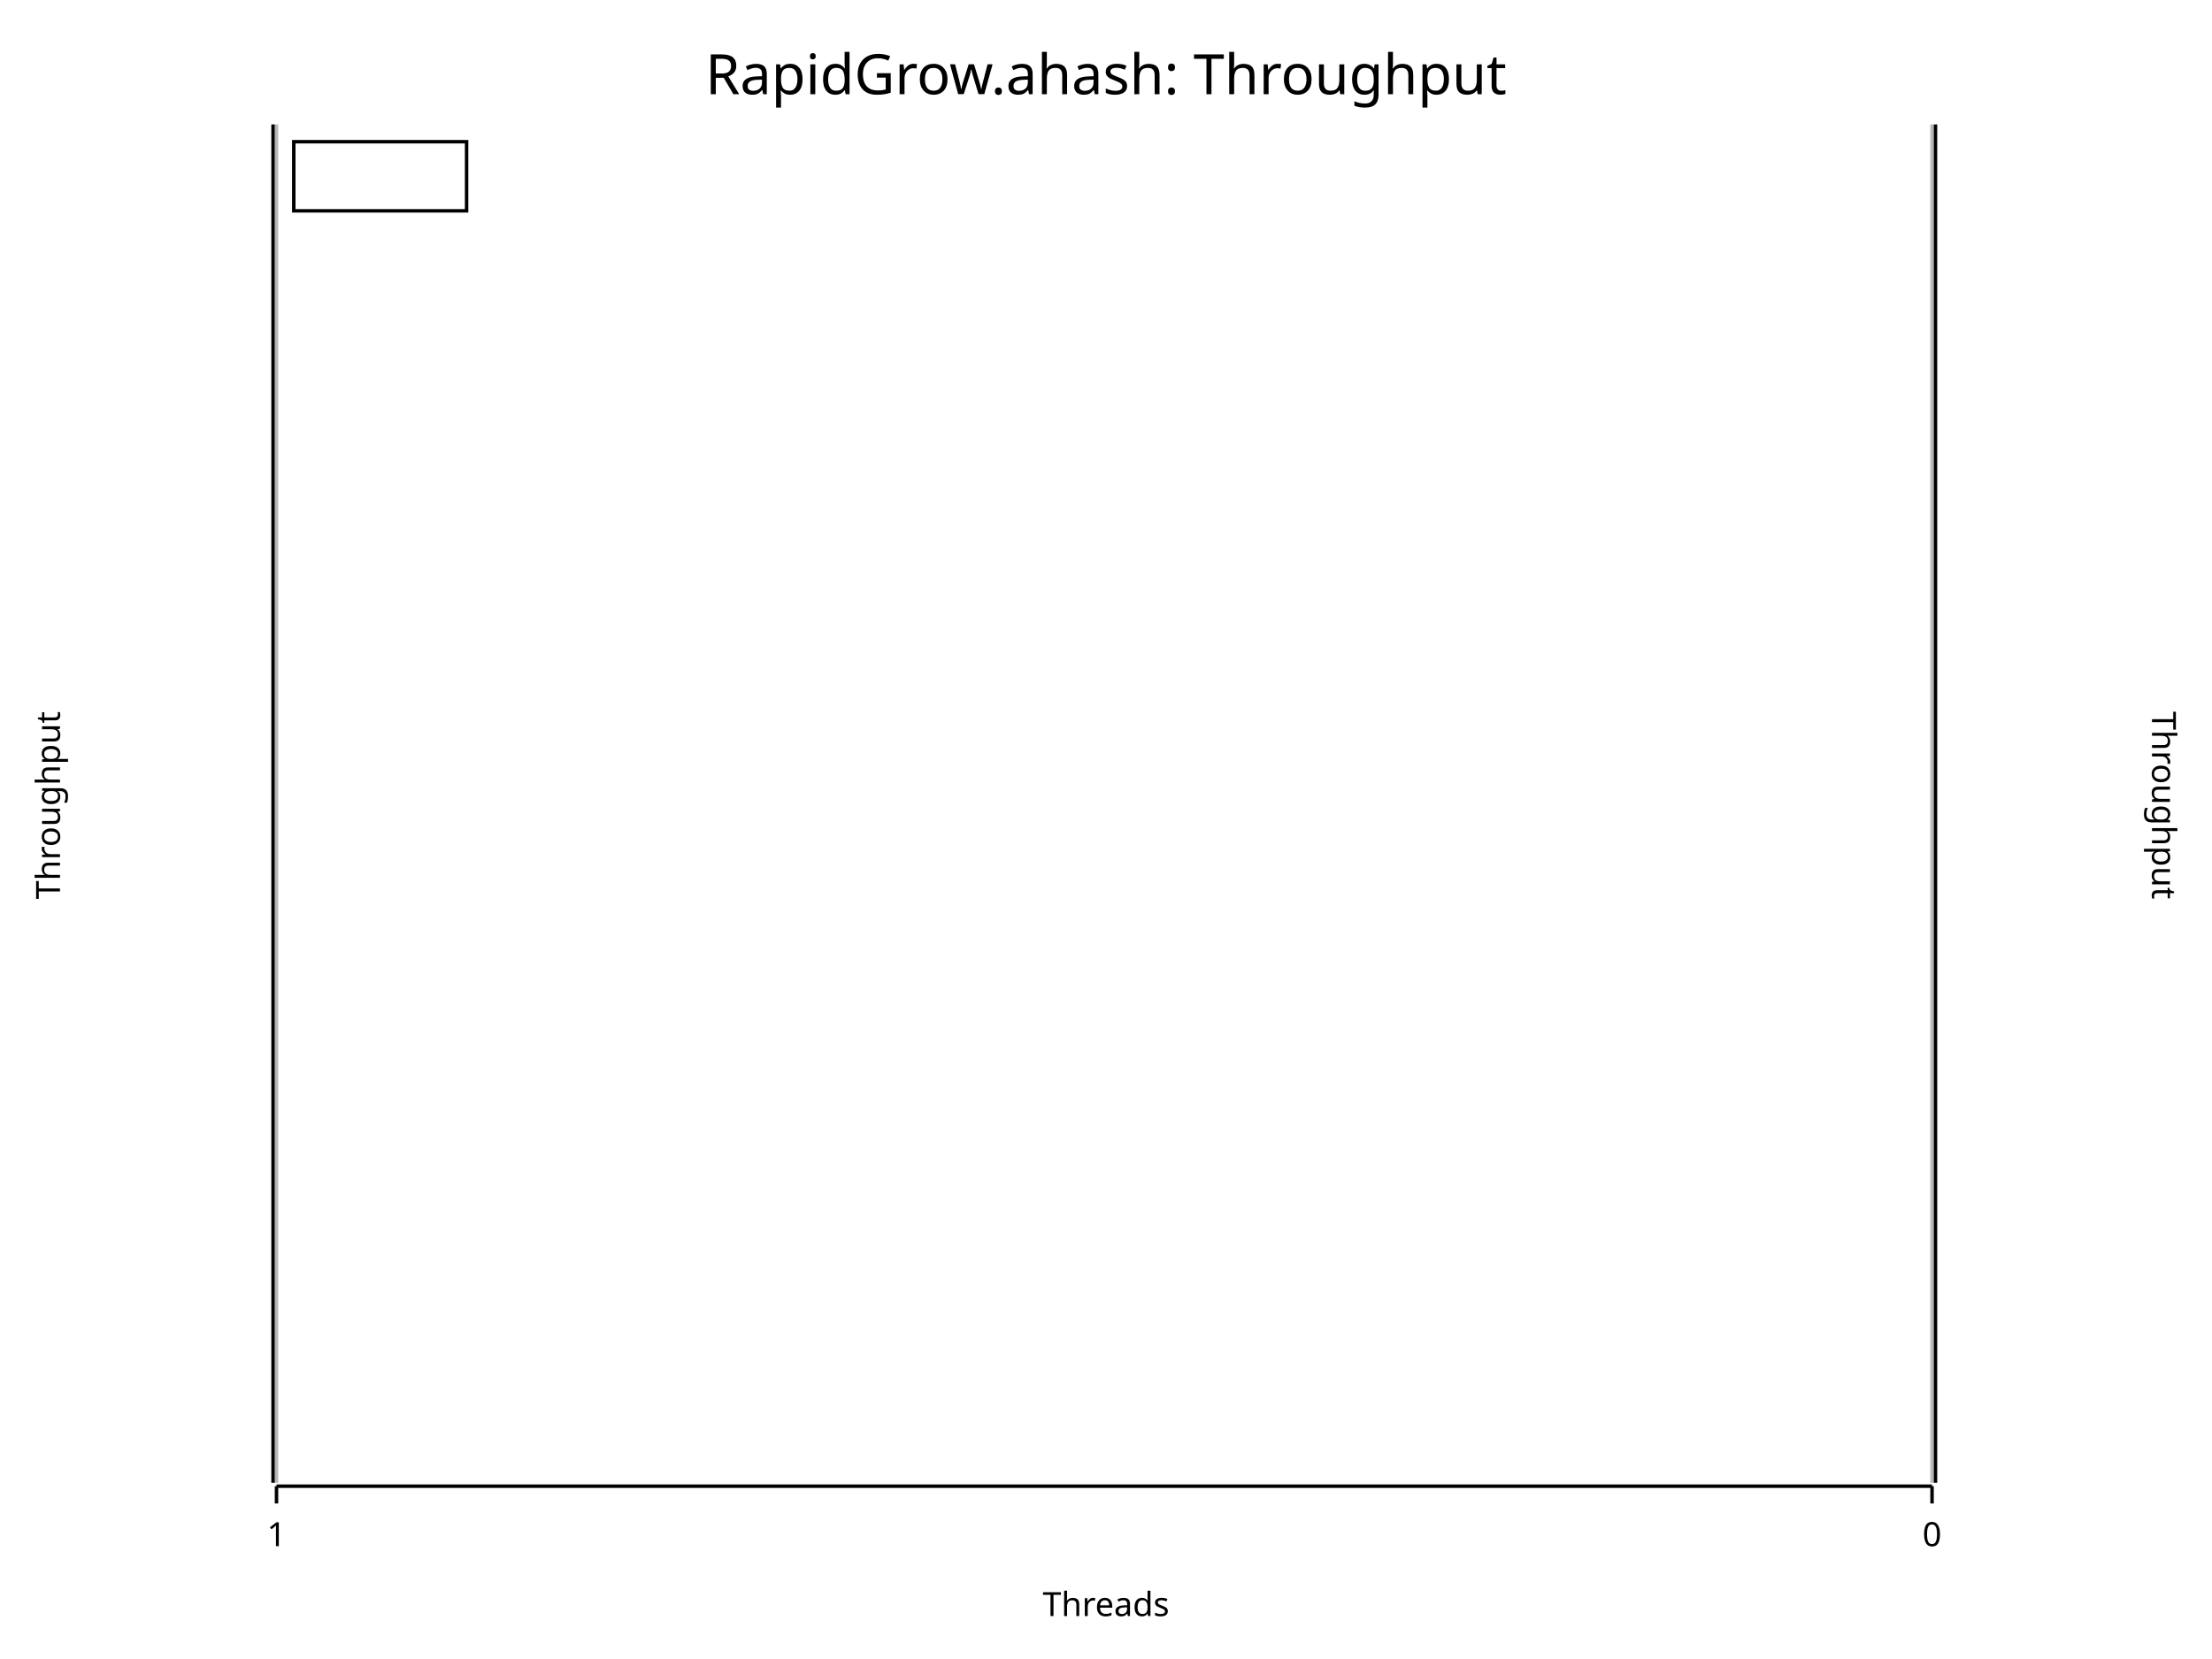
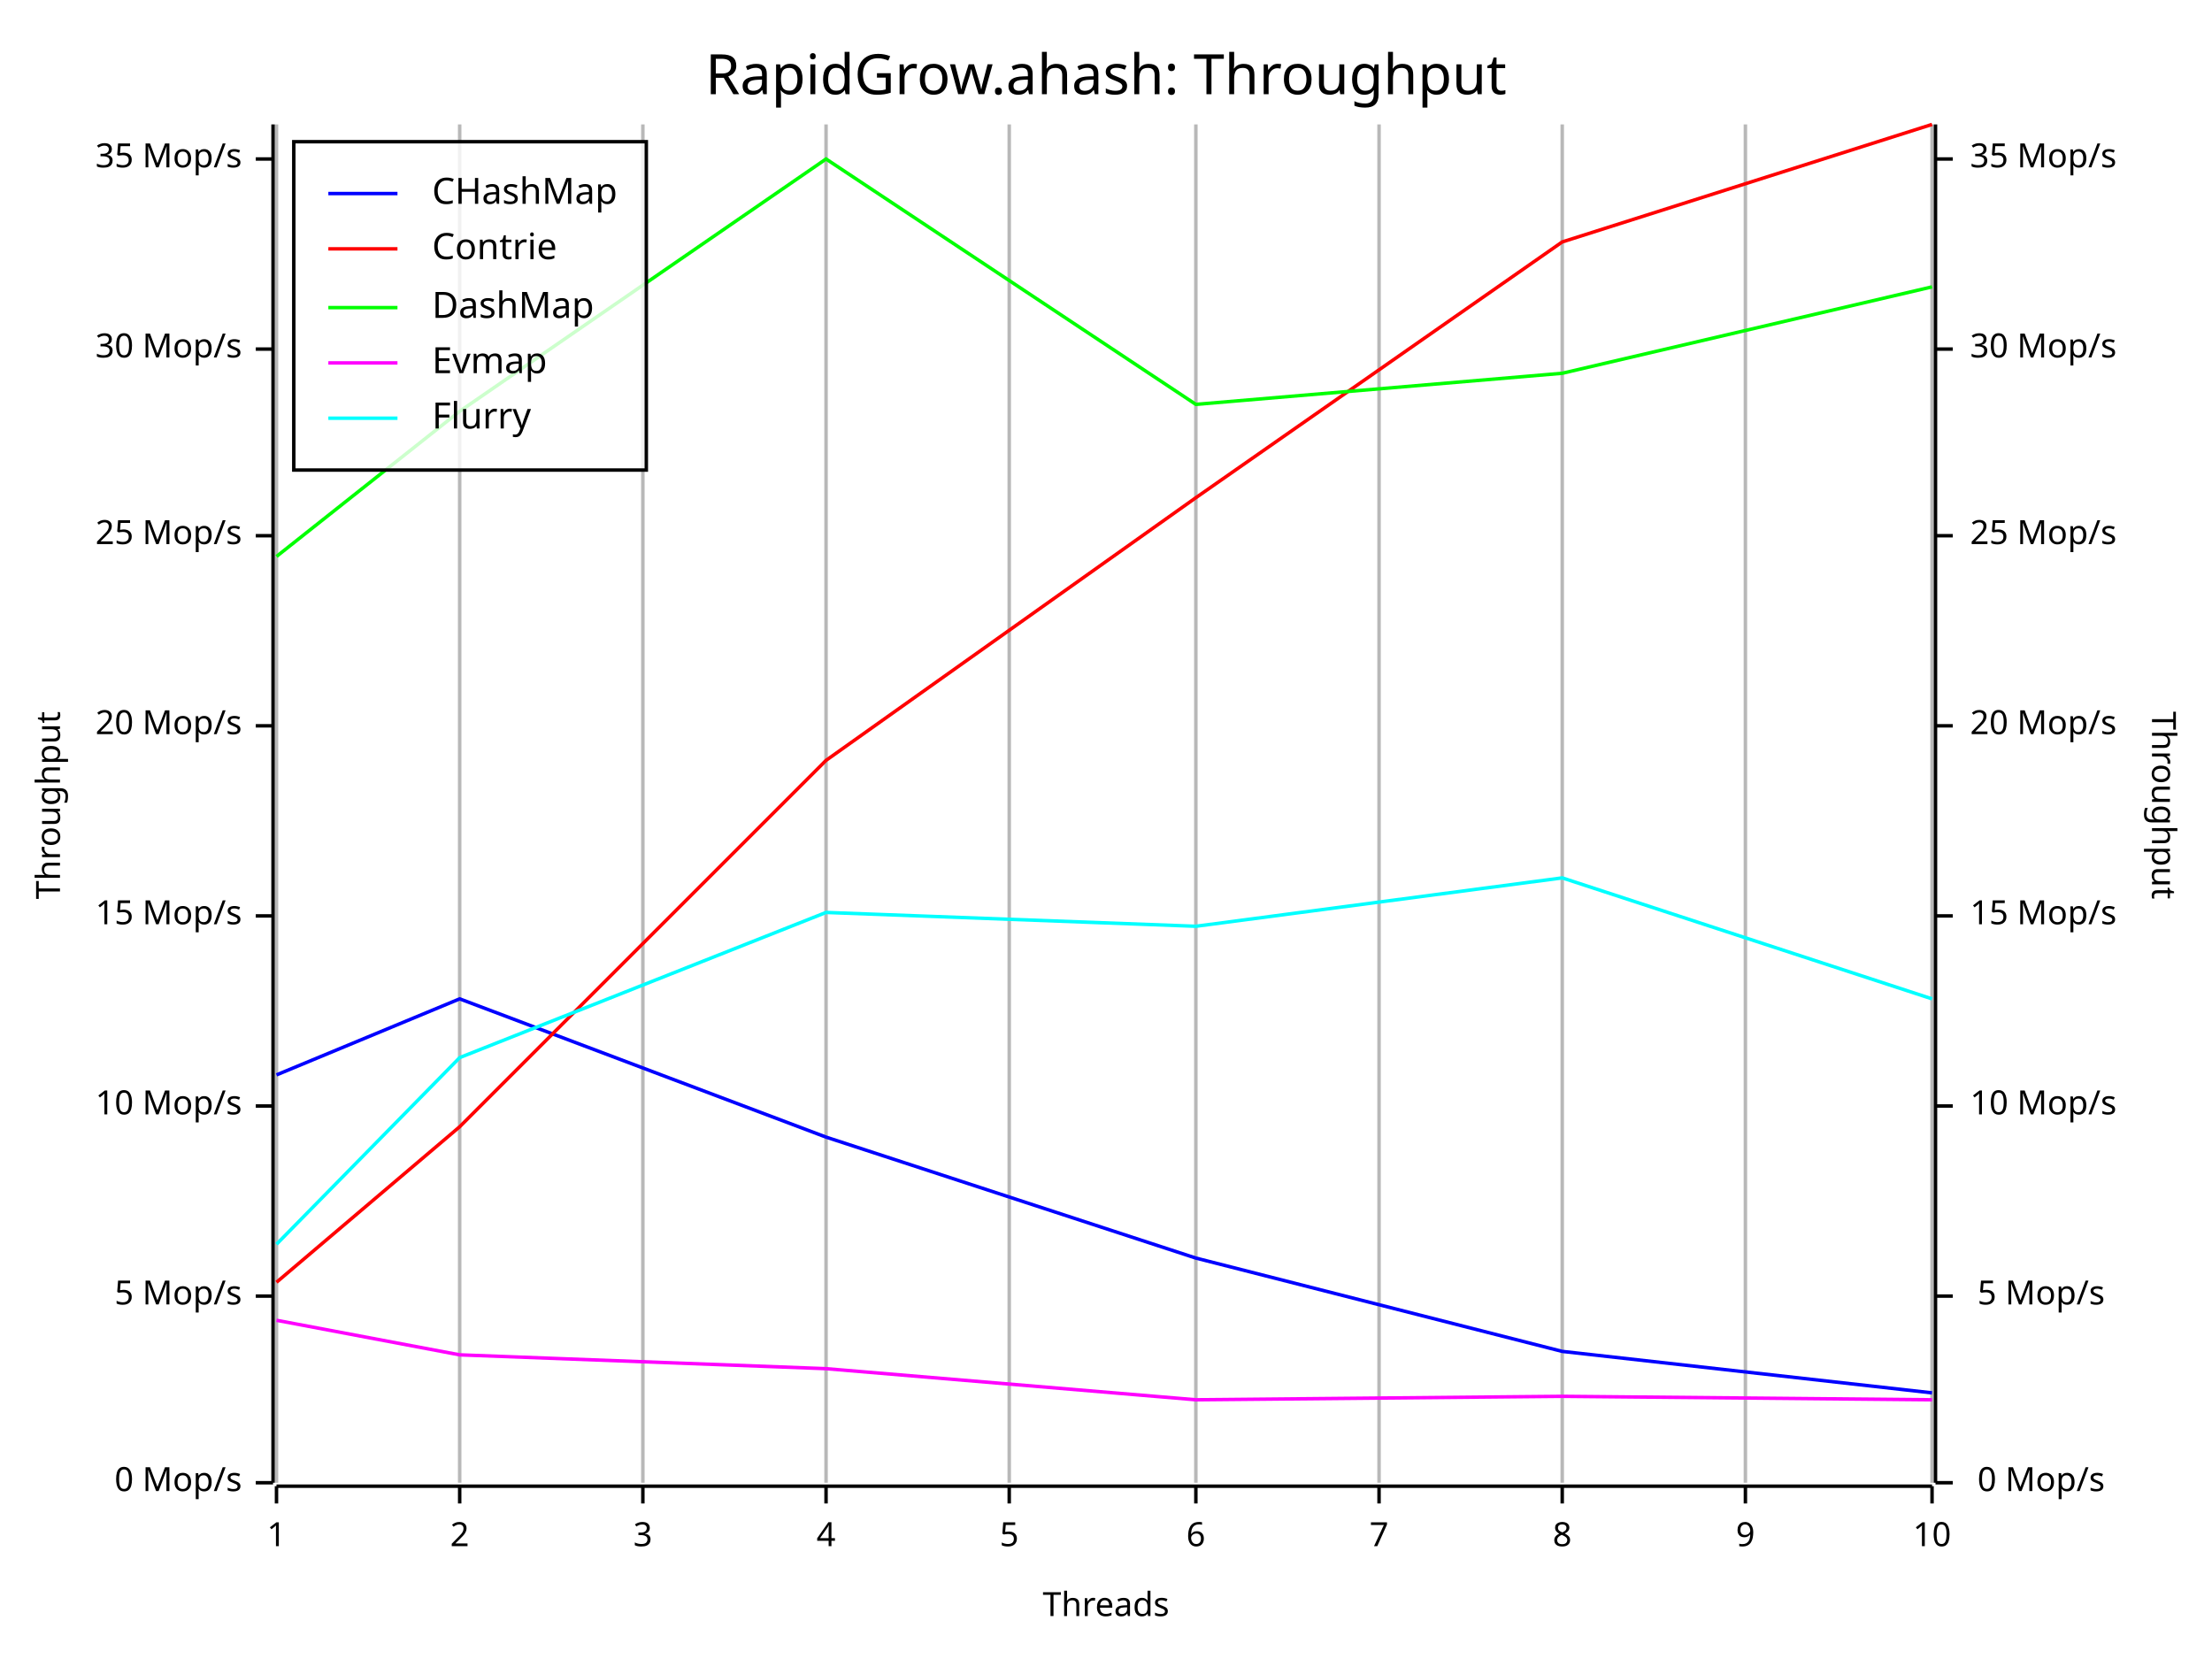
<svg xmlns="http://www.w3.org/2000/svg" width="640" height="480" viewBox="0 0 640 480">
  <rect x="0" y="0" width="640" height="480" opacity="1" fill="#FFFFFF" stroke="none" />
  <text x="320" y="15" dy="0.76em" text-anchor="middle" font-family="Fira Code" font-size="16.129" opacity="1" fill="#000000">
RapidGrow.ahash: Throughput
</text>
+   <line opacity="0.1" stroke="#000000" stroke-width="1" x1="80" y1="429" x2="80" y2="36" />
+   <line opacity="0.1" stroke="#000000" stroke-width="1" x1="133" y1="429" x2="133" y2="36" />
+   <line opacity="0.1" stroke="#000000" stroke-width="1" x1="186" y1="429" x2="186" y2="36" />
+   <line opacity="0.1" stroke="#000000" stroke-width="1" x1="239" y1="429" x2="239" y2="36" />
+   <line opacity="0.1" stroke="#000000" stroke-width="1" x1="292" y1="429" x2="292" y2="36" />
+   <line opacity="0.1" stroke="#000000" stroke-width="1" x1="346" y1="429" x2="346" y2="36" />
+   <line opacity="0.1" stroke="#000000" stroke-width="1" x1="399" y1="429" x2="399" y2="36" />
+   <line opacity="0.1" stroke="#000000" stroke-width="1" x1="452" y1="429" x2="452" y2="36" />
+   <line opacity="0.1" stroke="#000000" stroke-width="1" x1="505" y1="429" x2="505" y2="36" />
  <line opacity="0.1" stroke="#000000" stroke-width="1" x1="559" y1="429" x2="559" y2="36" />
-   <line opacity="0.1" stroke="#000000" stroke-width="1" x1="80" y1="429" x2="80" y2="36" />
  <text x="10" y="233" dy="0.76em" text-anchor="middle" font-family="sans-serif" font-size="9.677" opacity="1" fill="#000000" transform="rotate(270, 10, 233)">
Throughput
</text>
  <text x="320" y="470" dy="-0.5ex" text-anchor="middle" font-family="sans-serif" font-size="9.677" opacity="1" fill="#000000">
Threads
</text>
  <text x="630" y="233" dy="0.76em" text-anchor="middle" font-family="sans-serif" font-size="9.677" opacity="1" fill="#000000" transform="rotate(90, 630, 233)">
Throughput
</text>
+   <line opacity="0.2" stroke="#000000" stroke-width="1" x1="80" y1="429" x2="80" y2="36" />
+   <line opacity="0.2" stroke="#000000" stroke-width="1" x1="133" y1="429" x2="133" y2="36" />
+   <line opacity="0.2" stroke="#000000" stroke-width="1" x1="186" y1="429" x2="186" y2="36" />
+   <line opacity="0.2" stroke="#000000" stroke-width="1" x1="239" y1="429" x2="239" y2="36" />
+   <line opacity="0.2" stroke="#000000" stroke-width="1" x1="292" y1="429" x2="292" y2="36" />
+   <line opacity="0.2" stroke="#000000" stroke-width="1" x1="346" y1="429" x2="346" y2="36" />
+   <line opacity="0.2" stroke="#000000" stroke-width="1" x1="399" y1="429" x2="399" y2="36" />
+   <line opacity="0.2" stroke="#000000" stroke-width="1" x1="452" y1="429" x2="452" y2="36" />
+   <line opacity="0.2" stroke="#000000" stroke-width="1" x1="505" y1="429" x2="505" y2="36" />
  <line opacity="0.2" stroke="#000000" stroke-width="1" x1="559" y1="429" x2="559" y2="36" />
-   <line opacity="0.2" stroke="#000000" stroke-width="1" x1="80" y1="429" x2="80" y2="36" />
  <polyline fill="none" opacity="1" stroke="#000000" stroke-width="1" points="79,36 79,429 " />
+   <text x="70" y="429" dy="0.5ex" text-anchor="end" font-family="sans-serif" font-size="9.677" opacity="1" fill="#000000">
+ 0 Mop/s
+ </text>
+   <polyline fill="none" opacity="1" stroke="#000000" stroke-width="1" points="74,429 79,429 " />
+   <text x="70" y="375" dy="0.5ex" text-anchor="end" font-family="sans-serif" font-size="9.677" opacity="1" fill="#000000">
+ 5 Mop/s
+ </text>
+   <polyline fill="none" opacity="1" stroke="#000000" stroke-width="1" points="74,375 79,375 " />
+   <text x="70" y="320" dy="0.5ex" text-anchor="end" font-family="sans-serif" font-size="9.677" opacity="1" fill="#000000">
+ 10 Mop/s
+ </text>
+   <polyline fill="none" opacity="1" stroke="#000000" stroke-width="1" points="74,320 79,320 " />
+   <text x="70" y="265" dy="0.5ex" text-anchor="end" font-family="sans-serif" font-size="9.677" opacity="1" fill="#000000">
+ 15 Mop/s
+ </text>
+   <polyline fill="none" opacity="1" stroke="#000000" stroke-width="1" points="74,265 79,265 " />
+   <text x="70" y="210" dy="0.5ex" text-anchor="end" font-family="sans-serif" font-size="9.677" opacity="1" fill="#000000">
+ 20 Mop/s
+ </text>
+   <polyline fill="none" opacity="1" stroke="#000000" stroke-width="1" points="74,210 79,210 " />
+   <text x="70" y="155" dy="0.5ex" text-anchor="end" font-family="sans-serif" font-size="9.677" opacity="1" fill="#000000">
+ 25 Mop/s
+ </text>
+   <polyline fill="none" opacity="1" stroke="#000000" stroke-width="1" points="74,155 79,155 " />
+   <text x="70" y="101" dy="0.5ex" text-anchor="end" font-family="sans-serif" font-size="9.677" opacity="1" fill="#000000">
+ 30 Mop/s
+ </text>
+   <polyline fill="none" opacity="1" stroke="#000000" stroke-width="1" points="74,101 79,101 " />
+   <text x="70" y="46" dy="0.5ex" text-anchor="end" font-family="sans-serif" font-size="9.677" opacity="1" fill="#000000">
+ 35 Mop/s
+ </text>
+   <polyline fill="none" opacity="1" stroke="#000000" stroke-width="1" points="74,46 79,46 " />
  <polyline fill="none" opacity="1" stroke="#000000" stroke-width="1" points="80,430 559,430 " />
-   <text x="559" y="440" dy="0.76em" text-anchor="middle" font-family="sans-serif" font-size="9.677" opacity="1" fill="#000000">
- 0
- </text>
-   <polyline fill="none" opacity="1" stroke="#000000" stroke-width="1" points="559,430 559,435 " />
  <text x="80" y="440" dy="0.76em" text-anchor="middle" font-family="sans-serif" font-size="9.677" opacity="1" fill="#000000">
1
</text>
  <polyline fill="none" opacity="1" stroke="#000000" stroke-width="1" points="80,430 80,435 " />
+   <text x="133" y="440" dy="0.76em" text-anchor="middle" font-family="sans-serif" font-size="9.677" opacity="1" fill="#000000">
+ 2
+ </text>
+   <polyline fill="none" opacity="1" stroke="#000000" stroke-width="1" points="133,430 133,435 " />
+   <text x="186" y="440" dy="0.76em" text-anchor="middle" font-family="sans-serif" font-size="9.677" opacity="1" fill="#000000">
+ 3
+ </text>
+   <polyline fill="none" opacity="1" stroke="#000000" stroke-width="1" points="186,430 186,435 " />
+   <text x="239" y="440" dy="0.76em" text-anchor="middle" font-family="sans-serif" font-size="9.677" opacity="1" fill="#000000">
+ 4
+ </text>
+   <polyline fill="none" opacity="1" stroke="#000000" stroke-width="1" points="239,430 239,435 " />
+   <text x="292" y="440" dy="0.76em" text-anchor="middle" font-family="sans-serif" font-size="9.677" opacity="1" fill="#000000">
+ 5
+ </text>
+   <polyline fill="none" opacity="1" stroke="#000000" stroke-width="1" points="292,430 292,435 " />
+   <text x="346" y="440" dy="0.76em" text-anchor="middle" font-family="sans-serif" font-size="9.677" opacity="1" fill="#000000">
+ 6
+ </text>
+   <polyline fill="none" opacity="1" stroke="#000000" stroke-width="1" points="346,430 346,435 " />
+   <text x="399" y="440" dy="0.76em" text-anchor="middle" font-family="sans-serif" font-size="9.677" opacity="1" fill="#000000">
+ 7
+ </text>
+   <polyline fill="none" opacity="1" stroke="#000000" stroke-width="1" points="399,430 399,435 " />
+   <text x="452" y="440" dy="0.76em" text-anchor="middle" font-family="sans-serif" font-size="9.677" opacity="1" fill="#000000">
+ 8
+ </text>
+   <polyline fill="none" opacity="1" stroke="#000000" stroke-width="1" points="452,430 452,435 " />
+   <text x="505" y="440" dy="0.76em" text-anchor="middle" font-family="sans-serif" font-size="9.677" opacity="1" fill="#000000">
+ 9
+ </text>
+   <polyline fill="none" opacity="1" stroke="#000000" stroke-width="1" points="505,430 505,435 " />
+   <text x="559" y="440" dy="0.76em" text-anchor="middle" font-family="sans-serif" font-size="9.677" opacity="1" fill="#000000">
+ 10
+ </text>
+   <polyline fill="none" opacity="1" stroke="#000000" stroke-width="1" points="559,430 559,435 " />
  <polyline fill="none" opacity="1" stroke="#000000" stroke-width="1" points="560,36 560,429 " />
-   <rect x="85" y="41" width="50" height="20" opacity="0.8" fill="#FFFFFF" stroke="none" />
-   <rect x="85" y="41" width="50" height="20" opacity="1" fill="none" stroke="#000000" />
+   <text x="609" y="429" dy="0.5ex" text-anchor="end" font-family="sans-serif" font-size="9.677" opacity="1" fill="#000000">
+ 0 Mop/s
+ </text>
+   <polyline fill="none" opacity="1" stroke="#000000" stroke-width="1" points="560,429 565,429 " />
+   <text x="609" y="375" dy="0.5ex" text-anchor="end" font-family="sans-serif" font-size="9.677" opacity="1" fill="#000000">
+ 5 Mop/s
+ </text>
+   <polyline fill="none" opacity="1" stroke="#000000" stroke-width="1" points="560,375 565,375 " />
+   <text x="570" y="320" dy="0.5ex" text-anchor="start" font-family="sans-serif" font-size="9.677" opacity="1" fill="#000000">
+ 10 Mop/s
+ </text>
+   <polyline fill="none" opacity="1" stroke="#000000" stroke-width="1" points="560,320 565,320 " />
+   <text x="570" y="265" dy="0.5ex" text-anchor="start" font-family="sans-serif" font-size="9.677" opacity="1" fill="#000000">
+ 15 Mop/s
+ </text>
+   <polyline fill="none" opacity="1" stroke="#000000" stroke-width="1" points="560,265 565,265 " />
+   <text x="570" y="210" dy="0.5ex" text-anchor="start" font-family="sans-serif" font-size="9.677" opacity="1" fill="#000000">
+ 20 Mop/s
+ </text>
+   <polyline fill="none" opacity="1" stroke="#000000" stroke-width="1" points="560,210 565,210 " />
+   <text x="570" y="155" dy="0.5ex" text-anchor="start" font-family="sans-serif" font-size="9.677" opacity="1" fill="#000000">
+ 25 Mop/s
+ </text>
+   <polyline fill="none" opacity="1" stroke="#000000" stroke-width="1" points="560,155 565,155 " />
+   <text x="570" y="101" dy="0.5ex" text-anchor="start" font-family="sans-serif" font-size="9.677" opacity="1" fill="#000000">
+ 30 Mop/s
+ </text>
+   <polyline fill="none" opacity="1" stroke="#000000" stroke-width="1" points="560,101 565,101 " />
+   <text x="570" y="46" dy="0.5ex" text-anchor="start" font-family="sans-serif" font-size="9.677" opacity="1" fill="#000000">
+ 35 Mop/s
+ </text>
+   <polyline fill="none" opacity="1" stroke="#000000" stroke-width="1" points="560,46 565,46 " />
+   <polyline fill="none" opacity="1" stroke="#0000FF" stroke-width="1" points="80,311 133,289 239,329 346,364 452,391 559,403 " />
+   <polyline fill="none" opacity="1" stroke="#FF0000" stroke-width="1" points="80,371 133,326 239,220 346,144 452,70 559,36 " />
+   <polyline fill="none" opacity="1" stroke="#00FF00" stroke-width="1" points="80,161 133,119 239,46 346,117 452,108 559,83 " />
+   <polyline fill="none" opacity="1" stroke="#FF00FF" stroke-width="1" points="80,382 133,392 239,396 346,405 452,404 559,405 " />
+   <polyline fill="none" opacity="1" stroke="#00FFFF" stroke-width="1" points="80,360 133,306 239,264 346,268 452,254 559,289 " />
+   <rect x="85" y="41" width="102" height="95" opacity="0.8" fill="#FFFFFF" stroke="none" />
+   <rect x="85" y="41" width="102" height="95" opacity="1" fill="none" stroke="#000000" />
+   <text x="125" y="51" dy="0.76em" text-anchor="start" font-family="Fira Code" font-size="10.484" opacity="1" fill="#000000">
+ CHashMap
+ </text>
+   <text x="125" y="67" dy="0.76em" text-anchor="start" font-family="Fira Code" font-size="10.484" opacity="1" fill="#000000">
+ Contrie
+ </text>
+   <text x="125" y="84" dy="0.76em" text-anchor="start" font-family="Fira Code" font-size="10.484" opacity="1" fill="#000000">
+ DashMap
+ </text>
+   <text x="125" y="100" dy="0.76em" text-anchor="start" font-family="Fira Code" font-size="10.484" opacity="1" fill="#000000">
+ Evmap
+ </text>
+   <text x="125" y="116" dy="0.76em" text-anchor="start" font-family="Fira Code" font-size="10.484" opacity="1" fill="#000000">
+ Flurry
+ </text>
+   <polyline fill="none" opacity="1" stroke="#0000FF" stroke-width="1" points="95,56 115,56 " />
+   <polyline fill="none" opacity="1" stroke="#FF0000" stroke-width="1" points="95,72 115,72 " />
+   <polyline fill="none" opacity="1" stroke="#00FF00" stroke-width="1" points="95,89 115,89 " />
+   <polyline fill="none" opacity="1" stroke="#FF00FF" stroke-width="1" points="95,105 115,105 " />
+   <polyline fill="none" opacity="1" stroke="#00FFFF" stroke-width="1" points="95,121 115,121 " />
</svg>
